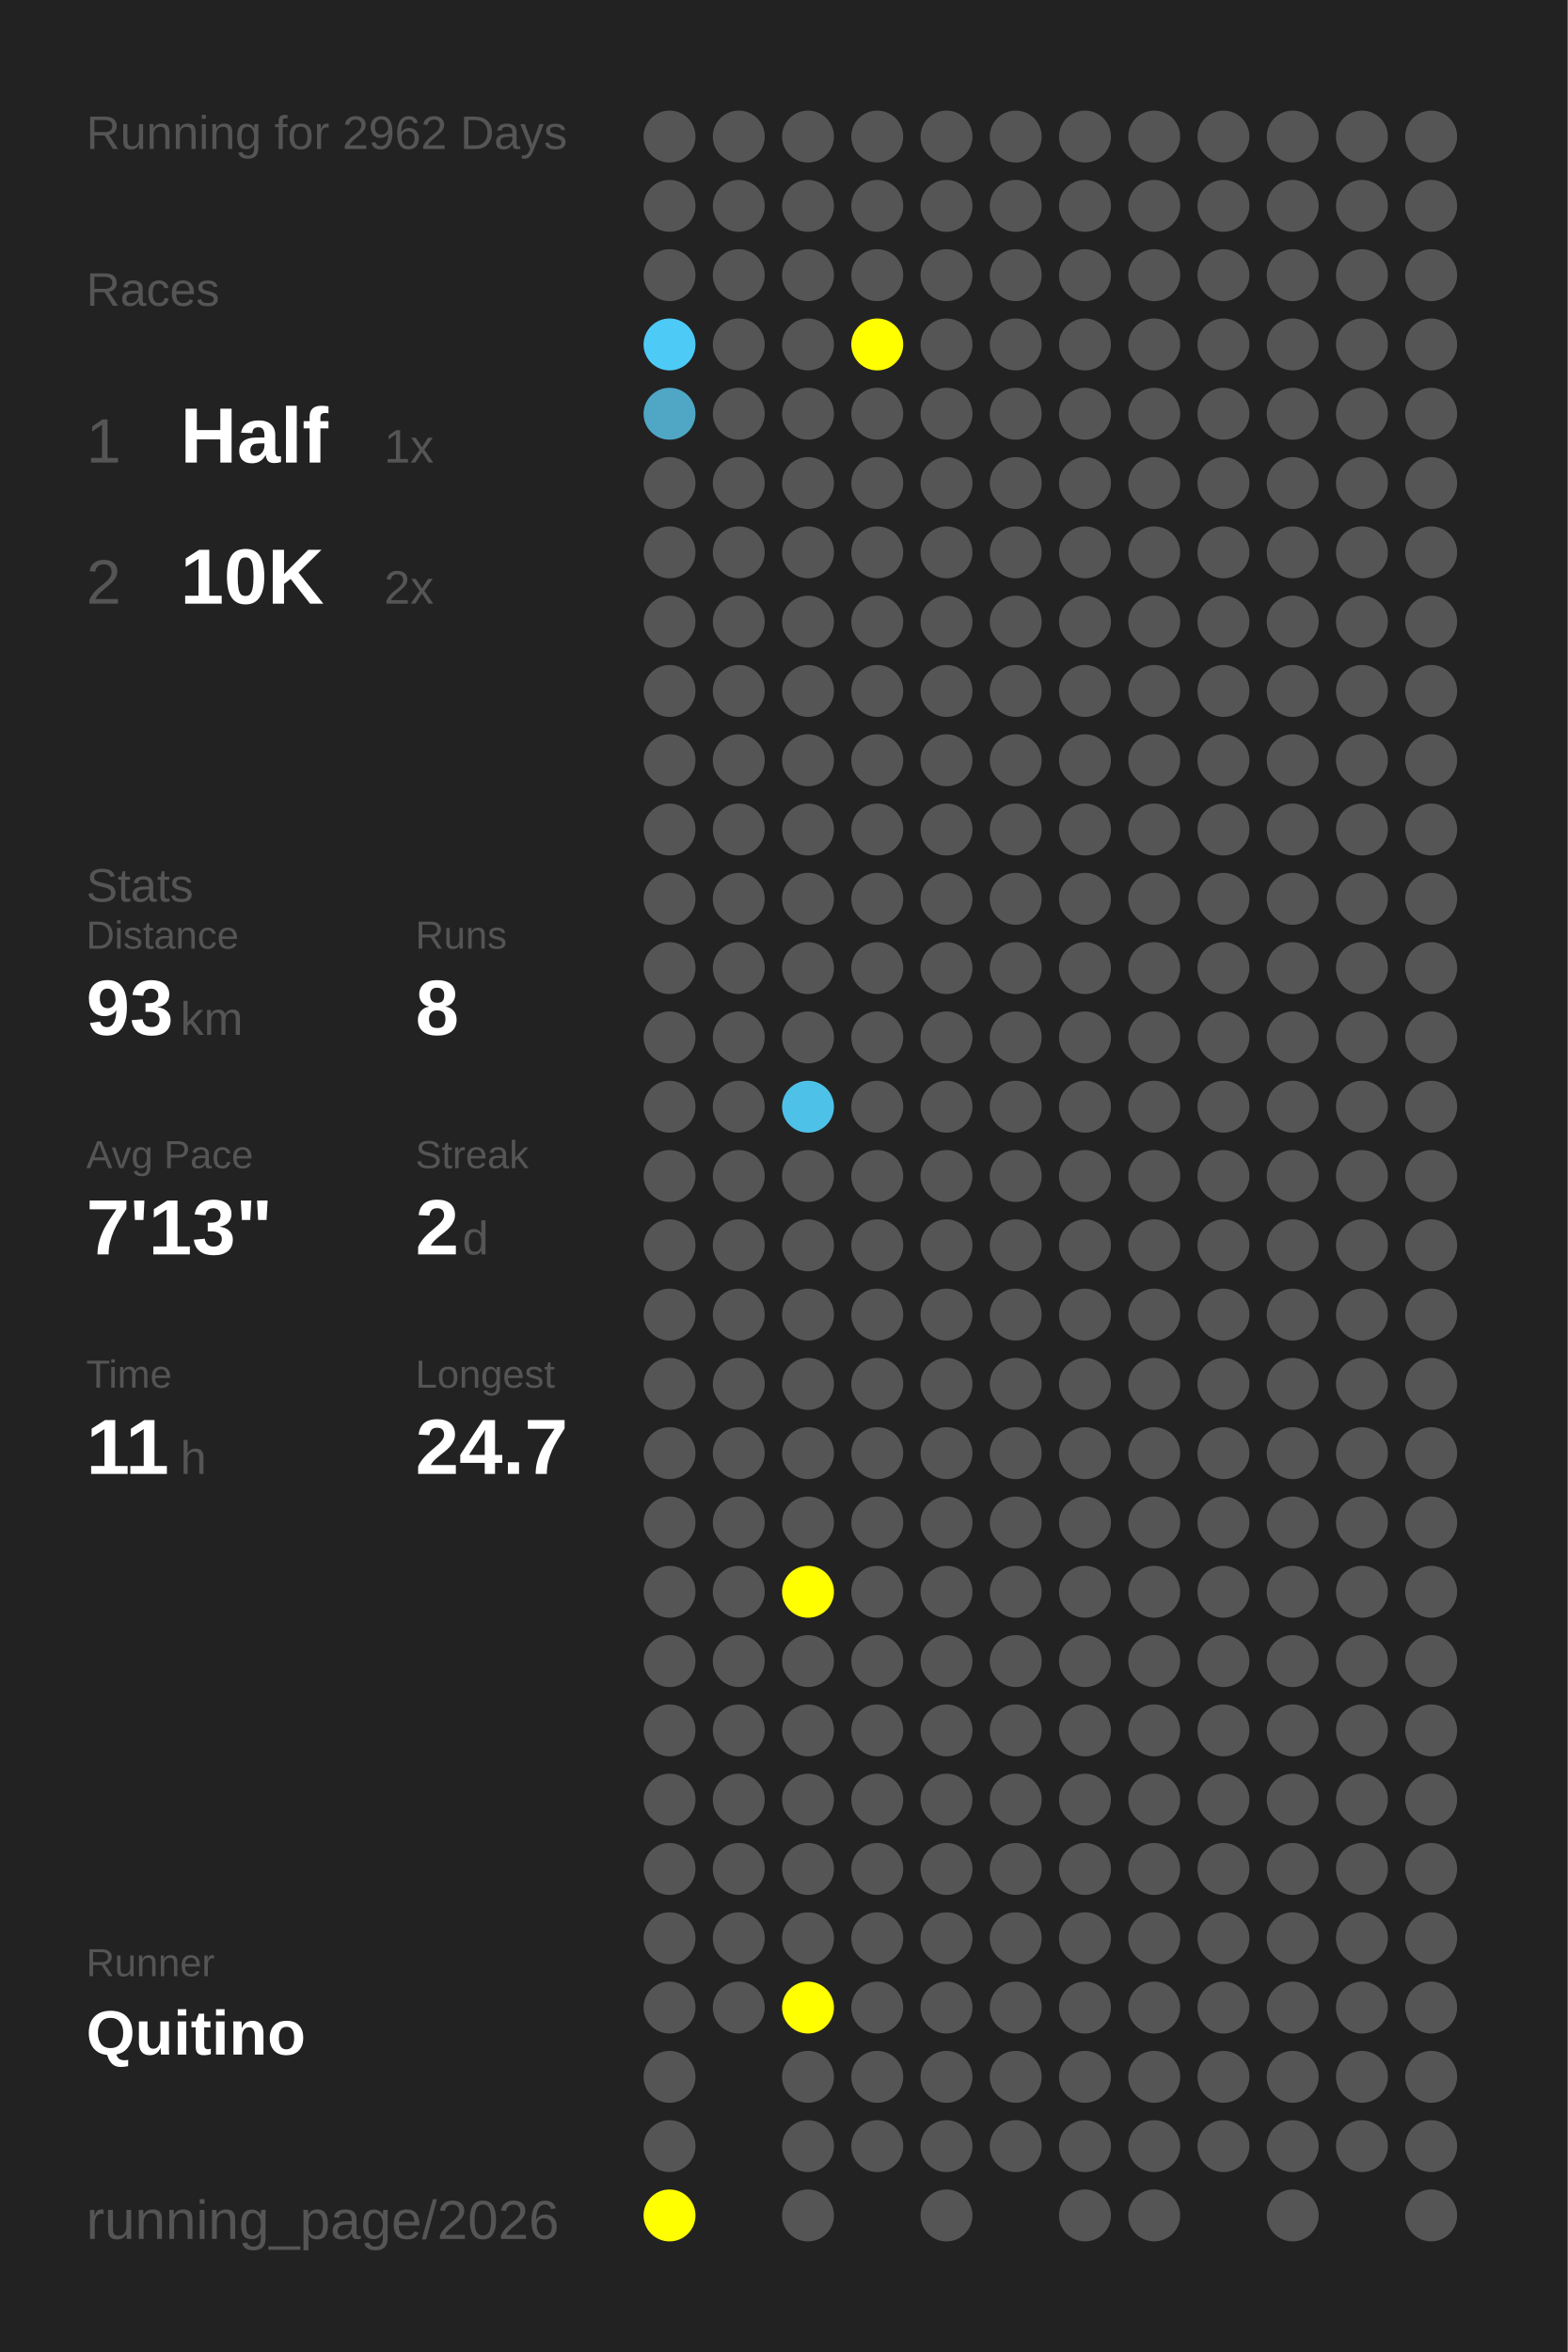
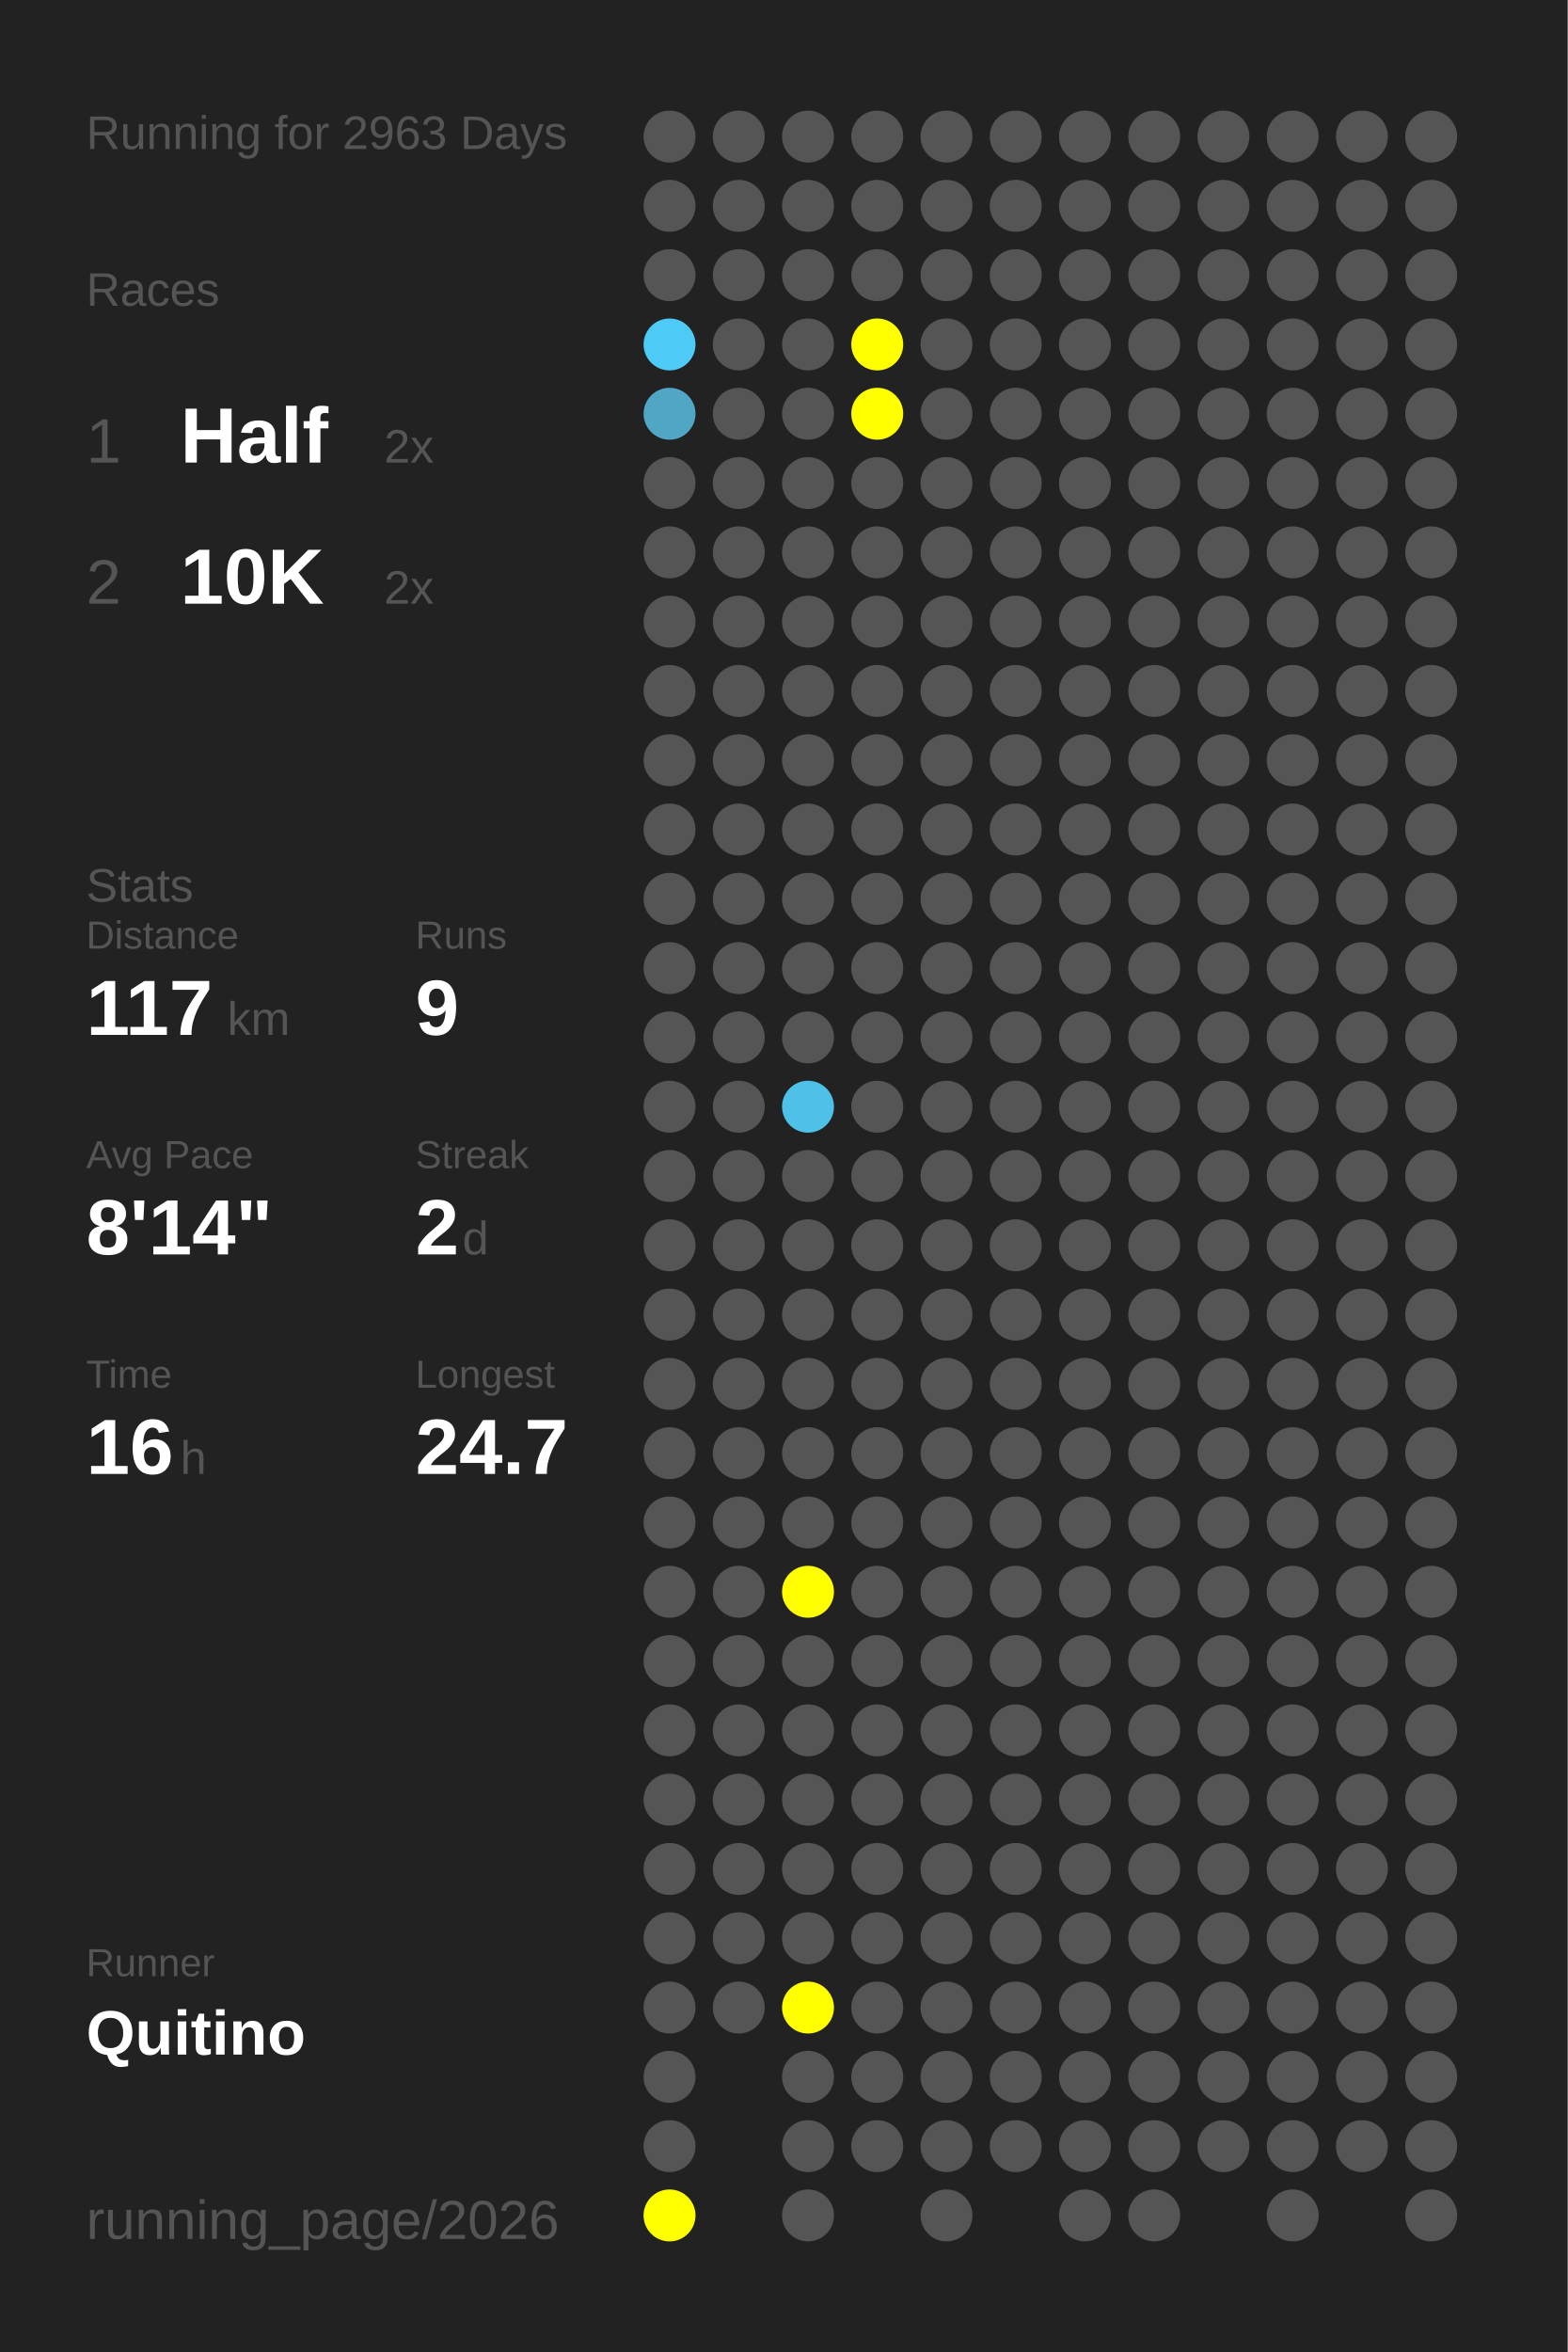
<svg xmlns="http://www.w3.org/2000/svg" baseProfile="full" height="300mm" version="1.1" viewBox="0,0,200,300" width="200mm">
  <defs />
  <rect fill="#222222" height="300" width="200" x="0" y="0" />
-   <text fill="#555555" style="font-size:6px; font-family:Arial;" x="11" y="19">Running for 2962 Days</text>
+   <text fill="#555555" style="font-size:6px; font-family:Arial;" x="11" y="19">Running for 2963 Days</text>
  <text fill="#555555" style="font-size:6px; font-family:Arial;" x="11" y="39">Races</text>
  <text fill="#555555" style="font-size:8px; font-family:Arial;" x="11" y="59">1</text>
  <text fill="#FFFFFF" style="font-size:10px; font-family:Arial; font-weight:bold;" x="23" y="59">Half</text>
-   <text fill="#555555" style="font-size:6px; font-family:Arial;" x="49" y="59">1x</text>
+   <text fill="#555555" style="font-size:6px; font-family:Arial;" x="49" y="59">2x</text>
  <text fill="#555555" style="font-size:8px; font-family:Arial;" x="11" y="77">2</text>
  <text fill="#FFFFFF" style="font-size:10px; font-family:Arial; font-weight:bold;" x="23" y="77">10K</text>
  <text fill="#555555" style="font-size:6px; font-family:Arial;" x="49" y="77">2x</text>
  <text fill="#555555" style="font-size:6px; font-family:Arial;" x="11" y="115">Stats</text>
  <text fill="#555555" style="font-size:5px; font-family:Arial;" x="11" y="121">Distance</text>
-   <text fill="#FFFFFF" style="font-size:10px; font-family:Arial; font-weight:bold;" x="11" y="132">93</text>
-   <text fill="#555555" style="font-size:6px; font-family:Arial;" x="23" y="132">km</text>
+   <text fill="#FFFFFF" style="font-size:10px; font-family:Arial; font-weight:bold;" x="11" y="132">117</text>
+   <text fill="#555555" style="font-size:6px; font-family:Arial;" x="29" y="132">km</text>
  <text fill="#555555" style="font-size:5px; font-family:Arial;" x="53" y="121">Runs</text>
-   <text fill="#FFFFFF" style="font-size:10px; font-family:Arial; font-weight:bold;" x="53" y="132">8</text>
+   <text fill="#FFFFFF" style="font-size:10px; font-family:Arial; font-weight:bold;" x="53" y="132">9</text>
  <text fill="#555555" style="font-size:5px; font-family:Arial;" x="11" y="149">Avg Pace</text>
-   <text fill="#FFFFFF" style="font-size:10px; font-family:Arial; font-weight:bold;" x="11" y="160">7'13"</text>
+   <text fill="#FFFFFF" style="font-size:10px; font-family:Arial; font-weight:bold;" x="11" y="160">8'14"</text>
  <text fill="#555555" style="font-size:5px; font-family:Arial;" x="53" y="149">Streak</text>
  <text fill="#FFFFFF" style="font-size:10px; font-family:Arial; font-weight:bold;" x="53" y="160">2</text>
  <text fill="#555555" style="font-size:6px; font-family:Arial;" x="59" y="160">d</text>
  <text fill="#555555" style="font-size:5px; font-family:Arial;" x="11" y="177">Time</text>
-   <text fill="#FFFFFF" style="font-size:10px; font-family:Arial; font-weight:bold;" x="11" y="188">11</text>
+   <text fill="#FFFFFF" style="font-size:10px; font-family:Arial; font-weight:bold;" x="11" y="188">16</text>
  <text fill="#555555" style="font-size:6px; font-family:Arial;" x="23" y="188">h</text>
  <text fill="#555555" style="font-size:5px; font-family:Arial;" x="53" y="177">Longest</text>
  <text fill="#FFFFFF" style="font-size:10px; font-family:Arial; font-weight:bold;" x="53" y="188">24.7</text>
  <text fill="#555555" style="font-size:5px; font-family:Arial;" x="11" y="252.065">Runner</text>
  <text fill="#FFFFFF" style="font-size:8px; font-family:Arial; font-weight:bold;" x="11" y="262.065">Quitino</text>
  <text fill="#555555" style="font-size:7px; font-family:Arial;" x="11" y="285.581">running_page/2026</text>
  <circle cx="85.417" cy="17.419" fill="#555555" r="3.312" />
  <circle cx="85.417" cy="26.258" fill="#555555" r="3.312" />
  <circle cx="85.417" cy="35.097" fill="#555555" r="3.312" />
  <circle cx="85.417" cy="43.935" fill="#4dcbf6" r="3.312" />
  <circle cx="85.417" cy="52.774" fill="#4fa7c5" r="3.312" />
  <circle cx="85.417" cy="61.613" fill="#555555" r="3.312" />
  <circle cx="85.417" cy="70.452" fill="#555555" r="3.312" />
  <circle cx="85.417" cy="79.29" fill="#555555" r="3.312" />
  <circle cx="85.417" cy="88.129" fill="#555555" r="3.312" />
  <circle cx="85.417" cy="96.968" fill="#555555" r="3.312" />
  <circle cx="85.417" cy="105.806" fill="#555555" r="3.312" />
  <circle cx="85.417" cy="114.645" fill="#555555" r="3.312" />
  <circle cx="85.417" cy="123.484" fill="#555555" r="3.312" />
  <circle cx="85.417" cy="132.323" fill="#555555" r="3.312" />
  <circle cx="85.417" cy="141.161" fill="#555555" r="3.312" />
  <circle cx="85.417" cy="150" fill="#555555" r="3.312" />
  <circle cx="85.417" cy="158.839" fill="#555555" r="3.312" />
  <circle cx="85.417" cy="167.677" fill="#555555" r="3.312" />
  <circle cx="85.417" cy="176.516" fill="#555555" r="3.312" />
  <circle cx="85.417" cy="185.355" fill="#555555" r="3.312" />
  <circle cx="85.417" cy="194.194" fill="#555555" r="3.312" />
  <circle cx="85.417" cy="203.032" fill="#555555" r="3.312" />
  <circle cx="85.417" cy="211.871" fill="#555555" r="3.312" />
  <circle cx="85.417" cy="220.71" fill="#555555" r="3.312" />
  <circle cx="85.417" cy="229.548" fill="#555555" r="3.312" />
  <circle cx="85.417" cy="238.387" fill="#555555" r="3.312" />
  <circle cx="85.417" cy="247.226" fill="#555555" r="3.312" />
  <circle cx="85.417" cy="256.065" fill="#555555" r="3.312" />
  <circle cx="85.417" cy="264.903" fill="#555555" r="3.312" />
  <circle cx="85.417" cy="273.742" fill="#555555" r="3.312" />
  <circle cx="85.417" cy="282.581" fill="#FFFF00" r="3.312" />
  <circle cx="94.25" cy="17.419" fill="#555555" r="3.312" />
  <circle cx="94.25" cy="26.258" fill="#555555" r="3.312" />
  <circle cx="94.25" cy="35.097" fill="#555555" r="3.312" />
  <circle cx="94.25" cy="43.935" fill="#555555" r="3.312" />
  <circle cx="94.25" cy="52.774" fill="#555555" r="3.312" />
  <circle cx="94.25" cy="61.613" fill="#555555" r="3.312" />
  <circle cx="94.25" cy="70.452" fill="#555555" r="3.312" />
  <circle cx="94.25" cy="79.29" fill="#555555" r="3.312" />
  <circle cx="94.25" cy="88.129" fill="#555555" r="3.312" />
  <circle cx="94.25" cy="96.968" fill="#555555" r="3.312" />
  <circle cx="94.25" cy="105.806" fill="#555555" r="3.312" />
  <circle cx="94.25" cy="114.645" fill="#555555" r="3.312" />
  <circle cx="94.25" cy="123.484" fill="#555555" r="3.312" />
  <circle cx="94.25" cy="132.323" fill="#555555" r="3.312" />
  <circle cx="94.25" cy="141.161" fill="#555555" r="3.312" />
  <circle cx="94.25" cy="150" fill="#555555" r="3.312" />
  <circle cx="94.25" cy="158.839" fill="#555555" r="3.312" />
  <circle cx="94.25" cy="167.677" fill="#555555" r="3.312" />
  <circle cx="94.25" cy="176.516" fill="#555555" r="3.312" />
  <circle cx="94.25" cy="185.355" fill="#555555" r="3.312" />
  <circle cx="94.25" cy="194.194" fill="#555555" r="3.312" />
  <circle cx="94.25" cy="203.032" fill="#555555" r="3.312" />
  <circle cx="94.25" cy="211.871" fill="#555555" r="3.312" />
  <circle cx="94.25" cy="220.71" fill="#555555" r="3.312" />
  <circle cx="94.25" cy="229.548" fill="#555555" r="3.312" />
  <circle cx="94.25" cy="238.387" fill="#555555" r="3.312" />
  <circle cx="94.25" cy="247.226" fill="#555555" r="3.312" />
  <circle cx="94.25" cy="256.065" fill="#555555" r="3.312" />
  <circle cx="103.083" cy="17.419" fill="#555555" r="3.312" />
  <circle cx="103.083" cy="26.258" fill="#555555" r="3.312" />
  <circle cx="103.083" cy="35.097" fill="#555555" r="3.312" />
  <circle cx="103.083" cy="43.935" fill="#555555" r="3.312" />
  <circle cx="103.083" cy="52.774" fill="#555555" r="3.312" />
  <circle cx="103.083" cy="61.613" fill="#555555" r="3.312" />
  <circle cx="103.083" cy="70.452" fill="#555555" r="3.312" />
  <circle cx="103.083" cy="79.29" fill="#555555" r="3.312" />
  <circle cx="103.083" cy="88.129" fill="#555555" r="3.312" />
  <circle cx="103.083" cy="96.968" fill="#555555" r="3.312" />
  <circle cx="103.083" cy="105.806" fill="#555555" r="3.312" />
  <circle cx="103.083" cy="114.645" fill="#555555" r="3.312" />
  <circle cx="103.083" cy="123.484" fill="#555555" r="3.312" />
  <circle cx="103.083" cy="132.323" fill="#555555" r="3.312" />
  <circle cx="103.083" cy="141.161" fill="#4ec1e8" r="3.312" />
  <circle cx="103.083" cy="150" fill="#555555" r="3.312" />
  <circle cx="103.083" cy="158.839" fill="#555555" r="3.312" />
  <circle cx="103.083" cy="167.677" fill="#555555" r="3.312" />
  <circle cx="103.083" cy="176.516" fill="#555555" r="3.312" />
  <circle cx="103.083" cy="185.355" fill="#555555" r="3.312" />
  <circle cx="103.083" cy="194.194" fill="#555555" r="3.312" />
  <circle cx="103.083" cy="203.032" fill="#FFFF00" r="3.312" />
  <circle cx="103.083" cy="211.871" fill="#555555" r="3.312" />
  <circle cx="103.083" cy="220.71" fill="#555555" r="3.312" />
  <circle cx="103.083" cy="229.548" fill="#555555" r="3.312" />
  <circle cx="103.083" cy="238.387" fill="#555555" r="3.312" />
  <circle cx="103.083" cy="247.226" fill="#555555" r="3.312" />
  <circle cx="103.083" cy="256.065" fill="#FFFF00" r="3.312" />
  <circle cx="103.083" cy="264.903" fill="#555555" r="3.312" />
  <circle cx="103.083" cy="273.742" fill="#555555" r="3.312" />
  <circle cx="103.083" cy="282.581" fill="#555555" r="3.312" />
  <circle cx="111.917" cy="17.419" fill="#555555" r="3.312" />
  <circle cx="111.917" cy="26.258" fill="#555555" r="3.312" />
  <circle cx="111.917" cy="35.097" fill="#555555" r="3.312" />
  <circle cx="111.917" cy="43.935" fill="#FFFF00" r="3.312" />
-   <circle cx="111.917" cy="52.774" fill="#555555" r="3.312" />
+   <circle cx="111.917" cy="52.774" fill="#FFFF00" r="3.312" />
  <circle cx="111.917" cy="61.613" fill="#555555" r="3.312" />
  <circle cx="111.917" cy="70.452" fill="#555555" r="3.312" />
  <circle cx="111.917" cy="79.29" fill="#555555" r="3.312" />
  <circle cx="111.917" cy="88.129" fill="#555555" r="3.312" />
  <circle cx="111.917" cy="96.968" fill="#555555" r="3.312" />
  <circle cx="111.917" cy="105.806" fill="#555555" r="3.312" />
  <circle cx="111.917" cy="114.645" fill="#555555" r="3.312" />
  <circle cx="111.917" cy="123.484" fill="#555555" r="3.312" />
  <circle cx="111.917" cy="132.323" fill="#555555" r="3.312" />
  <circle cx="111.917" cy="141.161" fill="#555555" r="3.312" />
  <circle cx="111.917" cy="150" fill="#555555" r="3.312" />
  <circle cx="111.917" cy="158.839" fill="#555555" r="3.312" />
  <circle cx="111.917" cy="167.677" fill="#555555" r="3.312" />
  <circle cx="111.917" cy="176.516" fill="#555555" r="3.312" />
  <circle cx="111.917" cy="185.355" fill="#555555" r="3.312" />
  <circle cx="111.917" cy="194.194" fill="#555555" r="3.312" />
  <circle cx="111.917" cy="203.032" fill="#555555" r="3.312" />
  <circle cx="111.917" cy="211.871" fill="#555555" r="3.312" />
  <circle cx="111.917" cy="220.71" fill="#555555" r="3.312" />
  <circle cx="111.917" cy="229.548" fill="#555555" r="3.312" />
  <circle cx="111.917" cy="238.387" fill="#555555" r="3.312" />
  <circle cx="111.917" cy="247.226" fill="#555555" r="3.312" />
  <circle cx="111.917" cy="256.065" fill="#555555" r="3.312" />
  <circle cx="111.917" cy="264.903" fill="#555555" r="3.312" />
  <circle cx="111.917" cy="273.742" fill="#555555" r="3.312" />
  <circle cx="120.75" cy="17.419" fill="#555555" r="3.312" />
  <circle cx="120.75" cy="26.258" fill="#555555" r="3.312" />
  <circle cx="120.75" cy="35.097" fill="#555555" r="3.312" />
  <circle cx="120.75" cy="43.935" fill="#555555" r="3.312" />
  <circle cx="120.75" cy="52.774" fill="#555555" r="3.312" />
  <circle cx="120.75" cy="61.613" fill="#555555" r="3.312" />
  <circle cx="120.75" cy="70.452" fill="#555555" r="3.312" />
  <circle cx="120.75" cy="79.29" fill="#555555" r="3.312" />
  <circle cx="120.75" cy="88.129" fill="#555555" r="3.312" />
  <circle cx="120.75" cy="96.968" fill="#555555" r="3.312" />
  <circle cx="120.75" cy="105.806" fill="#555555" r="3.312" />
  <circle cx="120.75" cy="114.645" fill="#555555" r="3.312" />
  <circle cx="120.75" cy="123.484" fill="#555555" r="3.312" />
  <circle cx="120.75" cy="132.323" fill="#555555" r="3.312" />
  <circle cx="120.75" cy="141.161" fill="#555555" r="3.312" />
  <circle cx="120.75" cy="150" fill="#555555" r="3.312" />
  <circle cx="120.75" cy="158.839" fill="#555555" r="3.312" />
  <circle cx="120.75" cy="167.677" fill="#555555" r="3.312" />
  <circle cx="120.75" cy="176.516" fill="#555555" r="3.312" />
  <circle cx="120.75" cy="185.355" fill="#555555" r="3.312" />
  <circle cx="120.75" cy="194.194" fill="#555555" r="3.312" />
  <circle cx="120.75" cy="203.032" fill="#555555" r="3.312" />
  <circle cx="120.75" cy="211.871" fill="#555555" r="3.312" />
  <circle cx="120.75" cy="220.71" fill="#555555" r="3.312" />
  <circle cx="120.75" cy="229.548" fill="#555555" r="3.312" />
  <circle cx="120.75" cy="238.387" fill="#555555" r="3.312" />
  <circle cx="120.75" cy="247.226" fill="#555555" r="3.312" />
  <circle cx="120.75" cy="256.065" fill="#555555" r="3.312" />
  <circle cx="120.75" cy="264.903" fill="#555555" r="3.312" />
  <circle cx="120.75" cy="273.742" fill="#555555" r="3.312" />
  <circle cx="120.75" cy="282.581" fill="#555555" r="3.312" />
  <circle cx="129.583" cy="17.419" fill="#555555" r="3.312" />
  <circle cx="129.583" cy="26.258" fill="#555555" r="3.312" />
  <circle cx="129.583" cy="35.097" fill="#555555" r="3.312" />
  <circle cx="129.583" cy="43.935" fill="#555555" r="3.312" />
  <circle cx="129.583" cy="52.774" fill="#555555" r="3.312" />
  <circle cx="129.583" cy="61.613" fill="#555555" r="3.312" />
  <circle cx="129.583" cy="70.452" fill="#555555" r="3.312" />
  <circle cx="129.583" cy="79.29" fill="#555555" r="3.312" />
  <circle cx="129.583" cy="88.129" fill="#555555" r="3.312" />
  <circle cx="129.583" cy="96.968" fill="#555555" r="3.312" />
  <circle cx="129.583" cy="105.806" fill="#555555" r="3.312" />
  <circle cx="129.583" cy="114.645" fill="#555555" r="3.312" />
  <circle cx="129.583" cy="123.484" fill="#555555" r="3.312" />
  <circle cx="129.583" cy="132.323" fill="#555555" r="3.312" />
  <circle cx="129.583" cy="141.161" fill="#555555" r="3.312" />
  <circle cx="129.583" cy="150" fill="#555555" r="3.312" />
  <circle cx="129.583" cy="158.839" fill="#555555" r="3.312" />
  <circle cx="129.583" cy="167.677" fill="#555555" r="3.312" />
  <circle cx="129.583" cy="176.516" fill="#555555" r="3.312" />
  <circle cx="129.583" cy="185.355" fill="#555555" r="3.312" />
  <circle cx="129.583" cy="194.194" fill="#555555" r="3.312" />
  <circle cx="129.583" cy="203.032" fill="#555555" r="3.312" />
  <circle cx="129.583" cy="211.871" fill="#555555" r="3.312" />
  <circle cx="129.583" cy="220.71" fill="#555555" r="3.312" />
  <circle cx="129.583" cy="229.548" fill="#555555" r="3.312" />
  <circle cx="129.583" cy="238.387" fill="#555555" r="3.312" />
  <circle cx="129.583" cy="247.226" fill="#555555" r="3.312" />
  <circle cx="129.583" cy="256.065" fill="#555555" r="3.312" />
  <circle cx="129.583" cy="264.903" fill="#555555" r="3.312" />
  <circle cx="129.583" cy="273.742" fill="#555555" r="3.312" />
  <circle cx="138.417" cy="17.419" fill="#555555" r="3.312" />
  <circle cx="138.417" cy="26.258" fill="#555555" r="3.312" />
  <circle cx="138.417" cy="35.097" fill="#555555" r="3.312" />
  <circle cx="138.417" cy="43.935" fill="#555555" r="3.312" />
  <circle cx="138.417" cy="52.774" fill="#555555" r="3.312" />
  <circle cx="138.417" cy="61.613" fill="#555555" r="3.312" />
  <circle cx="138.417" cy="70.452" fill="#555555" r="3.312" />
  <circle cx="138.417" cy="79.29" fill="#555555" r="3.312" />
  <circle cx="138.417" cy="88.129" fill="#555555" r="3.312" />
  <circle cx="138.417" cy="96.968" fill="#555555" r="3.312" />
  <circle cx="138.417" cy="105.806" fill="#555555" r="3.312" />
  <circle cx="138.417" cy="114.645" fill="#555555" r="3.312" />
  <circle cx="138.417" cy="123.484" fill="#555555" r="3.312" />
  <circle cx="138.417" cy="132.323" fill="#555555" r="3.312" />
  <circle cx="138.417" cy="141.161" fill="#555555" r="3.312" />
  <circle cx="138.417" cy="150" fill="#555555" r="3.312" />
  <circle cx="138.417" cy="158.839" fill="#555555" r="3.312" />
  <circle cx="138.417" cy="167.677" fill="#555555" r="3.312" />
  <circle cx="138.417" cy="176.516" fill="#555555" r="3.312" />
  <circle cx="138.417" cy="185.355" fill="#555555" r="3.312" />
  <circle cx="138.417" cy="194.194" fill="#555555" r="3.312" />
  <circle cx="138.417" cy="203.032" fill="#555555" r="3.312" />
  <circle cx="138.417" cy="211.871" fill="#555555" r="3.312" />
  <circle cx="138.417" cy="220.71" fill="#555555" r="3.312" />
  <circle cx="138.417" cy="229.548" fill="#555555" r="3.312" />
  <circle cx="138.417" cy="238.387" fill="#555555" r="3.312" />
  <circle cx="138.417" cy="247.226" fill="#555555" r="3.312" />
  <circle cx="138.417" cy="256.065" fill="#555555" r="3.312" />
  <circle cx="138.417" cy="264.903" fill="#555555" r="3.312" />
  <circle cx="138.417" cy="273.742" fill="#555555" r="3.312" />
  <circle cx="138.417" cy="282.581" fill="#555555" r="3.312" />
  <circle cx="147.25" cy="17.419" fill="#555555" r="3.312" />
  <circle cx="147.25" cy="26.258" fill="#555555" r="3.312" />
  <circle cx="147.25" cy="35.097" fill="#555555" r="3.312" />
  <circle cx="147.25" cy="43.935" fill="#555555" r="3.312" />
  <circle cx="147.25" cy="52.774" fill="#555555" r="3.312" />
  <circle cx="147.25" cy="61.613" fill="#555555" r="3.312" />
  <circle cx="147.25" cy="70.452" fill="#555555" r="3.312" />
  <circle cx="147.25" cy="79.29" fill="#555555" r="3.312" />
  <circle cx="147.25" cy="88.129" fill="#555555" r="3.312" />
  <circle cx="147.25" cy="96.968" fill="#555555" r="3.312" />
  <circle cx="147.25" cy="105.806" fill="#555555" r="3.312" />
  <circle cx="147.25" cy="114.645" fill="#555555" r="3.312" />
  <circle cx="147.25" cy="123.484" fill="#555555" r="3.312" />
  <circle cx="147.25" cy="132.323" fill="#555555" r="3.312" />
  <circle cx="147.25" cy="141.161" fill="#555555" r="3.312" />
  <circle cx="147.25" cy="150" fill="#555555" r="3.312" />
  <circle cx="147.25" cy="158.839" fill="#555555" r="3.312" />
  <circle cx="147.25" cy="167.677" fill="#555555" r="3.312" />
  <circle cx="147.25" cy="176.516" fill="#555555" r="3.312" />
  <circle cx="147.25" cy="185.355" fill="#555555" r="3.312" />
  <circle cx="147.25" cy="194.194" fill="#555555" r="3.312" />
  <circle cx="147.25" cy="203.032" fill="#555555" r="3.312" />
  <circle cx="147.25" cy="211.871" fill="#555555" r="3.312" />
  <circle cx="147.25" cy="220.71" fill="#555555" r="3.312" />
  <circle cx="147.25" cy="229.548" fill="#555555" r="3.312" />
  <circle cx="147.25" cy="238.387" fill="#555555" r="3.312" />
  <circle cx="147.25" cy="247.226" fill="#555555" r="3.312" />
  <circle cx="147.25" cy="256.065" fill="#555555" r="3.312" />
  <circle cx="147.25" cy="264.903" fill="#555555" r="3.312" />
  <circle cx="147.25" cy="273.742" fill="#555555" r="3.312" />
  <circle cx="147.25" cy="282.581" fill="#555555" r="3.312" />
  <circle cx="156.083" cy="17.419" fill="#555555" r="3.312" />
  <circle cx="156.083" cy="26.258" fill="#555555" r="3.312" />
  <circle cx="156.083" cy="35.097" fill="#555555" r="3.312" />
  <circle cx="156.083" cy="43.935" fill="#555555" r="3.312" />
  <circle cx="156.083" cy="52.774" fill="#555555" r="3.312" />
  <circle cx="156.083" cy="61.613" fill="#555555" r="3.312" />
  <circle cx="156.083" cy="70.452" fill="#555555" r="3.312" />
  <circle cx="156.083" cy="79.29" fill="#555555" r="3.312" />
  <circle cx="156.083" cy="88.129" fill="#555555" r="3.312" />
  <circle cx="156.083" cy="96.968" fill="#555555" r="3.312" />
  <circle cx="156.083" cy="105.806" fill="#555555" r="3.312" />
  <circle cx="156.083" cy="114.645" fill="#555555" r="3.312" />
  <circle cx="156.083" cy="123.484" fill="#555555" r="3.312" />
  <circle cx="156.083" cy="132.323" fill="#555555" r="3.312" />
  <circle cx="156.083" cy="141.161" fill="#555555" r="3.312" />
  <circle cx="156.083" cy="150" fill="#555555" r="3.312" />
  <circle cx="156.083" cy="158.839" fill="#555555" r="3.312" />
  <circle cx="156.083" cy="167.677" fill="#555555" r="3.312" />
  <circle cx="156.083" cy="176.516" fill="#555555" r="3.312" />
  <circle cx="156.083" cy="185.355" fill="#555555" r="3.312" />
  <circle cx="156.083" cy="194.194" fill="#555555" r="3.312" />
  <circle cx="156.083" cy="203.032" fill="#555555" r="3.312" />
  <circle cx="156.083" cy="211.871" fill="#555555" r="3.312" />
  <circle cx="156.083" cy="220.71" fill="#555555" r="3.312" />
  <circle cx="156.083" cy="229.548" fill="#555555" r="3.312" />
  <circle cx="156.083" cy="238.387" fill="#555555" r="3.312" />
  <circle cx="156.083" cy="247.226" fill="#555555" r="3.312" />
  <circle cx="156.083" cy="256.065" fill="#555555" r="3.312" />
  <circle cx="156.083" cy="264.903" fill="#555555" r="3.312" />
  <circle cx="156.083" cy="273.742" fill="#555555" r="3.312" />
  <circle cx="164.917" cy="17.419" fill="#555555" r="3.312" />
  <circle cx="164.917" cy="26.258" fill="#555555" r="3.312" />
  <circle cx="164.917" cy="35.097" fill="#555555" r="3.312" />
  <circle cx="164.917" cy="43.935" fill="#555555" r="3.312" />
  <circle cx="164.917" cy="52.774" fill="#555555" r="3.312" />
  <circle cx="164.917" cy="61.613" fill="#555555" r="3.312" />
  <circle cx="164.917" cy="70.452" fill="#555555" r="3.312" />
  <circle cx="164.917" cy="79.29" fill="#555555" r="3.312" />
  <circle cx="164.917" cy="88.129" fill="#555555" r="3.312" />
  <circle cx="164.917" cy="96.968" fill="#555555" r="3.312" />
  <circle cx="164.917" cy="105.806" fill="#555555" r="3.312" />
  <circle cx="164.917" cy="114.645" fill="#555555" r="3.312" />
  <circle cx="164.917" cy="123.484" fill="#555555" r="3.312" />
  <circle cx="164.917" cy="132.323" fill="#555555" r="3.312" />
  <circle cx="164.917" cy="141.161" fill="#555555" r="3.312" />
  <circle cx="164.917" cy="150" fill="#555555" r="3.312" />
  <circle cx="164.917" cy="158.839" fill="#555555" r="3.312" />
  <circle cx="164.917" cy="167.677" fill="#555555" r="3.312" />
  <circle cx="164.917" cy="176.516" fill="#555555" r="3.312" />
  <circle cx="164.917" cy="185.355" fill="#555555" r="3.312" />
  <circle cx="164.917" cy="194.194" fill="#555555" r="3.312" />
  <circle cx="164.917" cy="203.032" fill="#555555" r="3.312" />
  <circle cx="164.917" cy="211.871" fill="#555555" r="3.312" />
  <circle cx="164.917" cy="220.71" fill="#555555" r="3.312" />
  <circle cx="164.917" cy="229.548" fill="#555555" r="3.312" />
  <circle cx="164.917" cy="238.387" fill="#555555" r="3.312" />
  <circle cx="164.917" cy="247.226" fill="#555555" r="3.312" />
  <circle cx="164.917" cy="256.065" fill="#555555" r="3.312" />
  <circle cx="164.917" cy="264.903" fill="#555555" r="3.312" />
  <circle cx="164.917" cy="273.742" fill="#555555" r="3.312" />
  <circle cx="164.917" cy="282.581" fill="#555555" r="3.312" />
  <circle cx="173.75" cy="17.419" fill="#555555" r="3.312" />
  <circle cx="173.75" cy="26.258" fill="#555555" r="3.312" />
  <circle cx="173.75" cy="35.097" fill="#555555" r="3.312" />
  <circle cx="173.75" cy="43.935" fill="#555555" r="3.312" />
  <circle cx="173.75" cy="52.774" fill="#555555" r="3.312" />
  <circle cx="173.75" cy="61.613" fill="#555555" r="3.312" />
  <circle cx="173.75" cy="70.452" fill="#555555" r="3.312" />
  <circle cx="173.75" cy="79.29" fill="#555555" r="3.312" />
  <circle cx="173.75" cy="88.129" fill="#555555" r="3.312" />
  <circle cx="173.75" cy="96.968" fill="#555555" r="3.312" />
  <circle cx="173.75" cy="105.806" fill="#555555" r="3.312" />
  <circle cx="173.75" cy="114.645" fill="#555555" r="3.312" />
  <circle cx="173.75" cy="123.484" fill="#555555" r="3.312" />
  <circle cx="173.75" cy="132.323" fill="#555555" r="3.312" />
  <circle cx="173.75" cy="141.161" fill="#555555" r="3.312" />
  <circle cx="173.75" cy="150" fill="#555555" r="3.312" />
  <circle cx="173.75" cy="158.839" fill="#555555" r="3.312" />
  <circle cx="173.75" cy="167.677" fill="#555555" r="3.312" />
  <circle cx="173.75" cy="176.516" fill="#555555" r="3.312" />
  <circle cx="173.75" cy="185.355" fill="#555555" r="3.312" />
  <circle cx="173.75" cy="194.194" fill="#555555" r="3.312" />
  <circle cx="173.75" cy="203.032" fill="#555555" r="3.312" />
  <circle cx="173.75" cy="211.871" fill="#555555" r="3.312" />
  <circle cx="173.75" cy="220.71" fill="#555555" r="3.312" />
  <circle cx="173.75" cy="229.548" fill="#555555" r="3.312" />
  <circle cx="173.75" cy="238.387" fill="#555555" r="3.312" />
  <circle cx="173.75" cy="247.226" fill="#555555" r="3.312" />
  <circle cx="173.75" cy="256.065" fill="#555555" r="3.312" />
  <circle cx="173.75" cy="264.903" fill="#555555" r="3.312" />
  <circle cx="173.75" cy="273.742" fill="#555555" r="3.312" />
  <circle cx="182.583" cy="17.419" fill="#555555" r="3.312" />
  <circle cx="182.583" cy="26.258" fill="#555555" r="3.312" />
  <circle cx="182.583" cy="35.097" fill="#555555" r="3.312" />
  <circle cx="182.583" cy="43.935" fill="#555555" r="3.312" />
  <circle cx="182.583" cy="52.774" fill="#555555" r="3.312" />
  <circle cx="182.583" cy="61.613" fill="#555555" r="3.312" />
  <circle cx="182.583" cy="70.452" fill="#555555" r="3.312" />
  <circle cx="182.583" cy="79.29" fill="#555555" r="3.312" />
  <circle cx="182.583" cy="88.129" fill="#555555" r="3.312" />
  <circle cx="182.583" cy="96.968" fill="#555555" r="3.312" />
  <circle cx="182.583" cy="105.806" fill="#555555" r="3.312" />
  <circle cx="182.583" cy="114.645" fill="#555555" r="3.312" />
  <circle cx="182.583" cy="123.484" fill="#555555" r="3.312" />
  <circle cx="182.583" cy="132.323" fill="#555555" r="3.312" />
  <circle cx="182.583" cy="141.161" fill="#555555" r="3.312" />
  <circle cx="182.583" cy="150" fill="#555555" r="3.312" />
  <circle cx="182.583" cy="158.839" fill="#555555" r="3.312" />
  <circle cx="182.583" cy="167.677" fill="#555555" r="3.312" />
  <circle cx="182.583" cy="176.516" fill="#555555" r="3.312" />
  <circle cx="182.583" cy="185.355" fill="#555555" r="3.312" />
  <circle cx="182.583" cy="194.194" fill="#555555" r="3.312" />
  <circle cx="182.583" cy="203.032" fill="#555555" r="3.312" />
  <circle cx="182.583" cy="211.871" fill="#555555" r="3.312" />
  <circle cx="182.583" cy="220.71" fill="#555555" r="3.312" />
  <circle cx="182.583" cy="229.548" fill="#555555" r="3.312" />
  <circle cx="182.583" cy="238.387" fill="#555555" r="3.312" />
  <circle cx="182.583" cy="247.226" fill="#555555" r="3.312" />
  <circle cx="182.583" cy="256.065" fill="#555555" r="3.312" />
  <circle cx="182.583" cy="264.903" fill="#555555" r="3.312" />
  <circle cx="182.583" cy="273.742" fill="#555555" r="3.312" />
  <circle cx="182.583" cy="282.581" fill="#555555" r="3.312" />
</svg>
